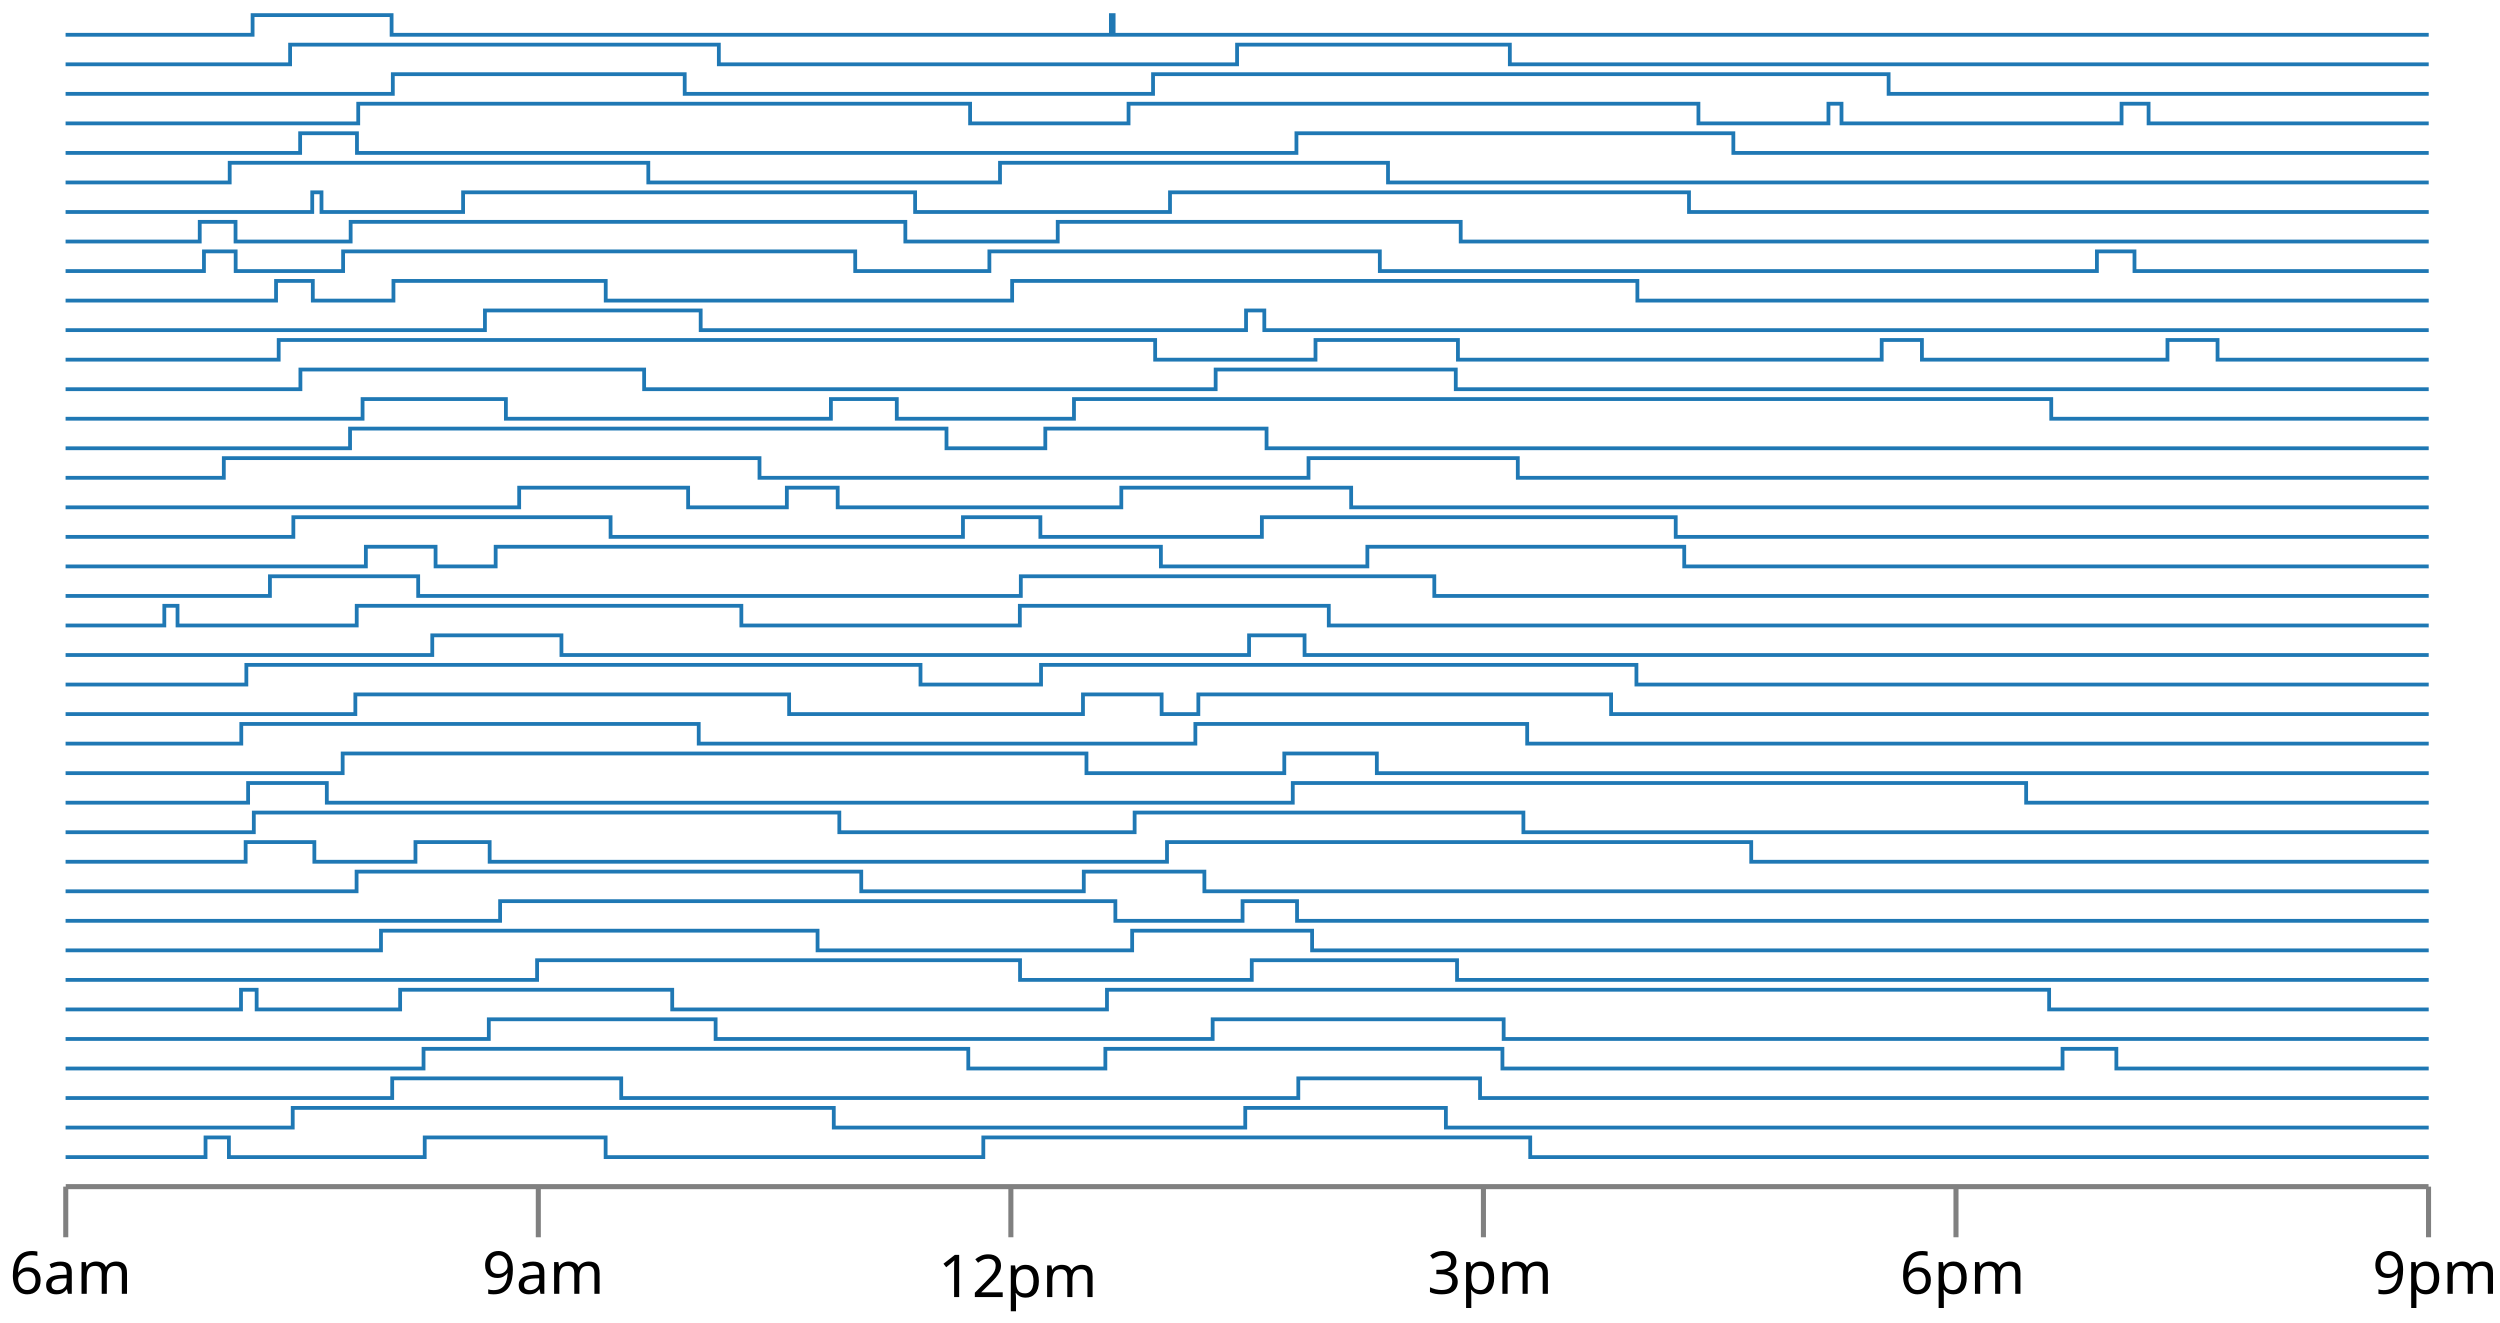
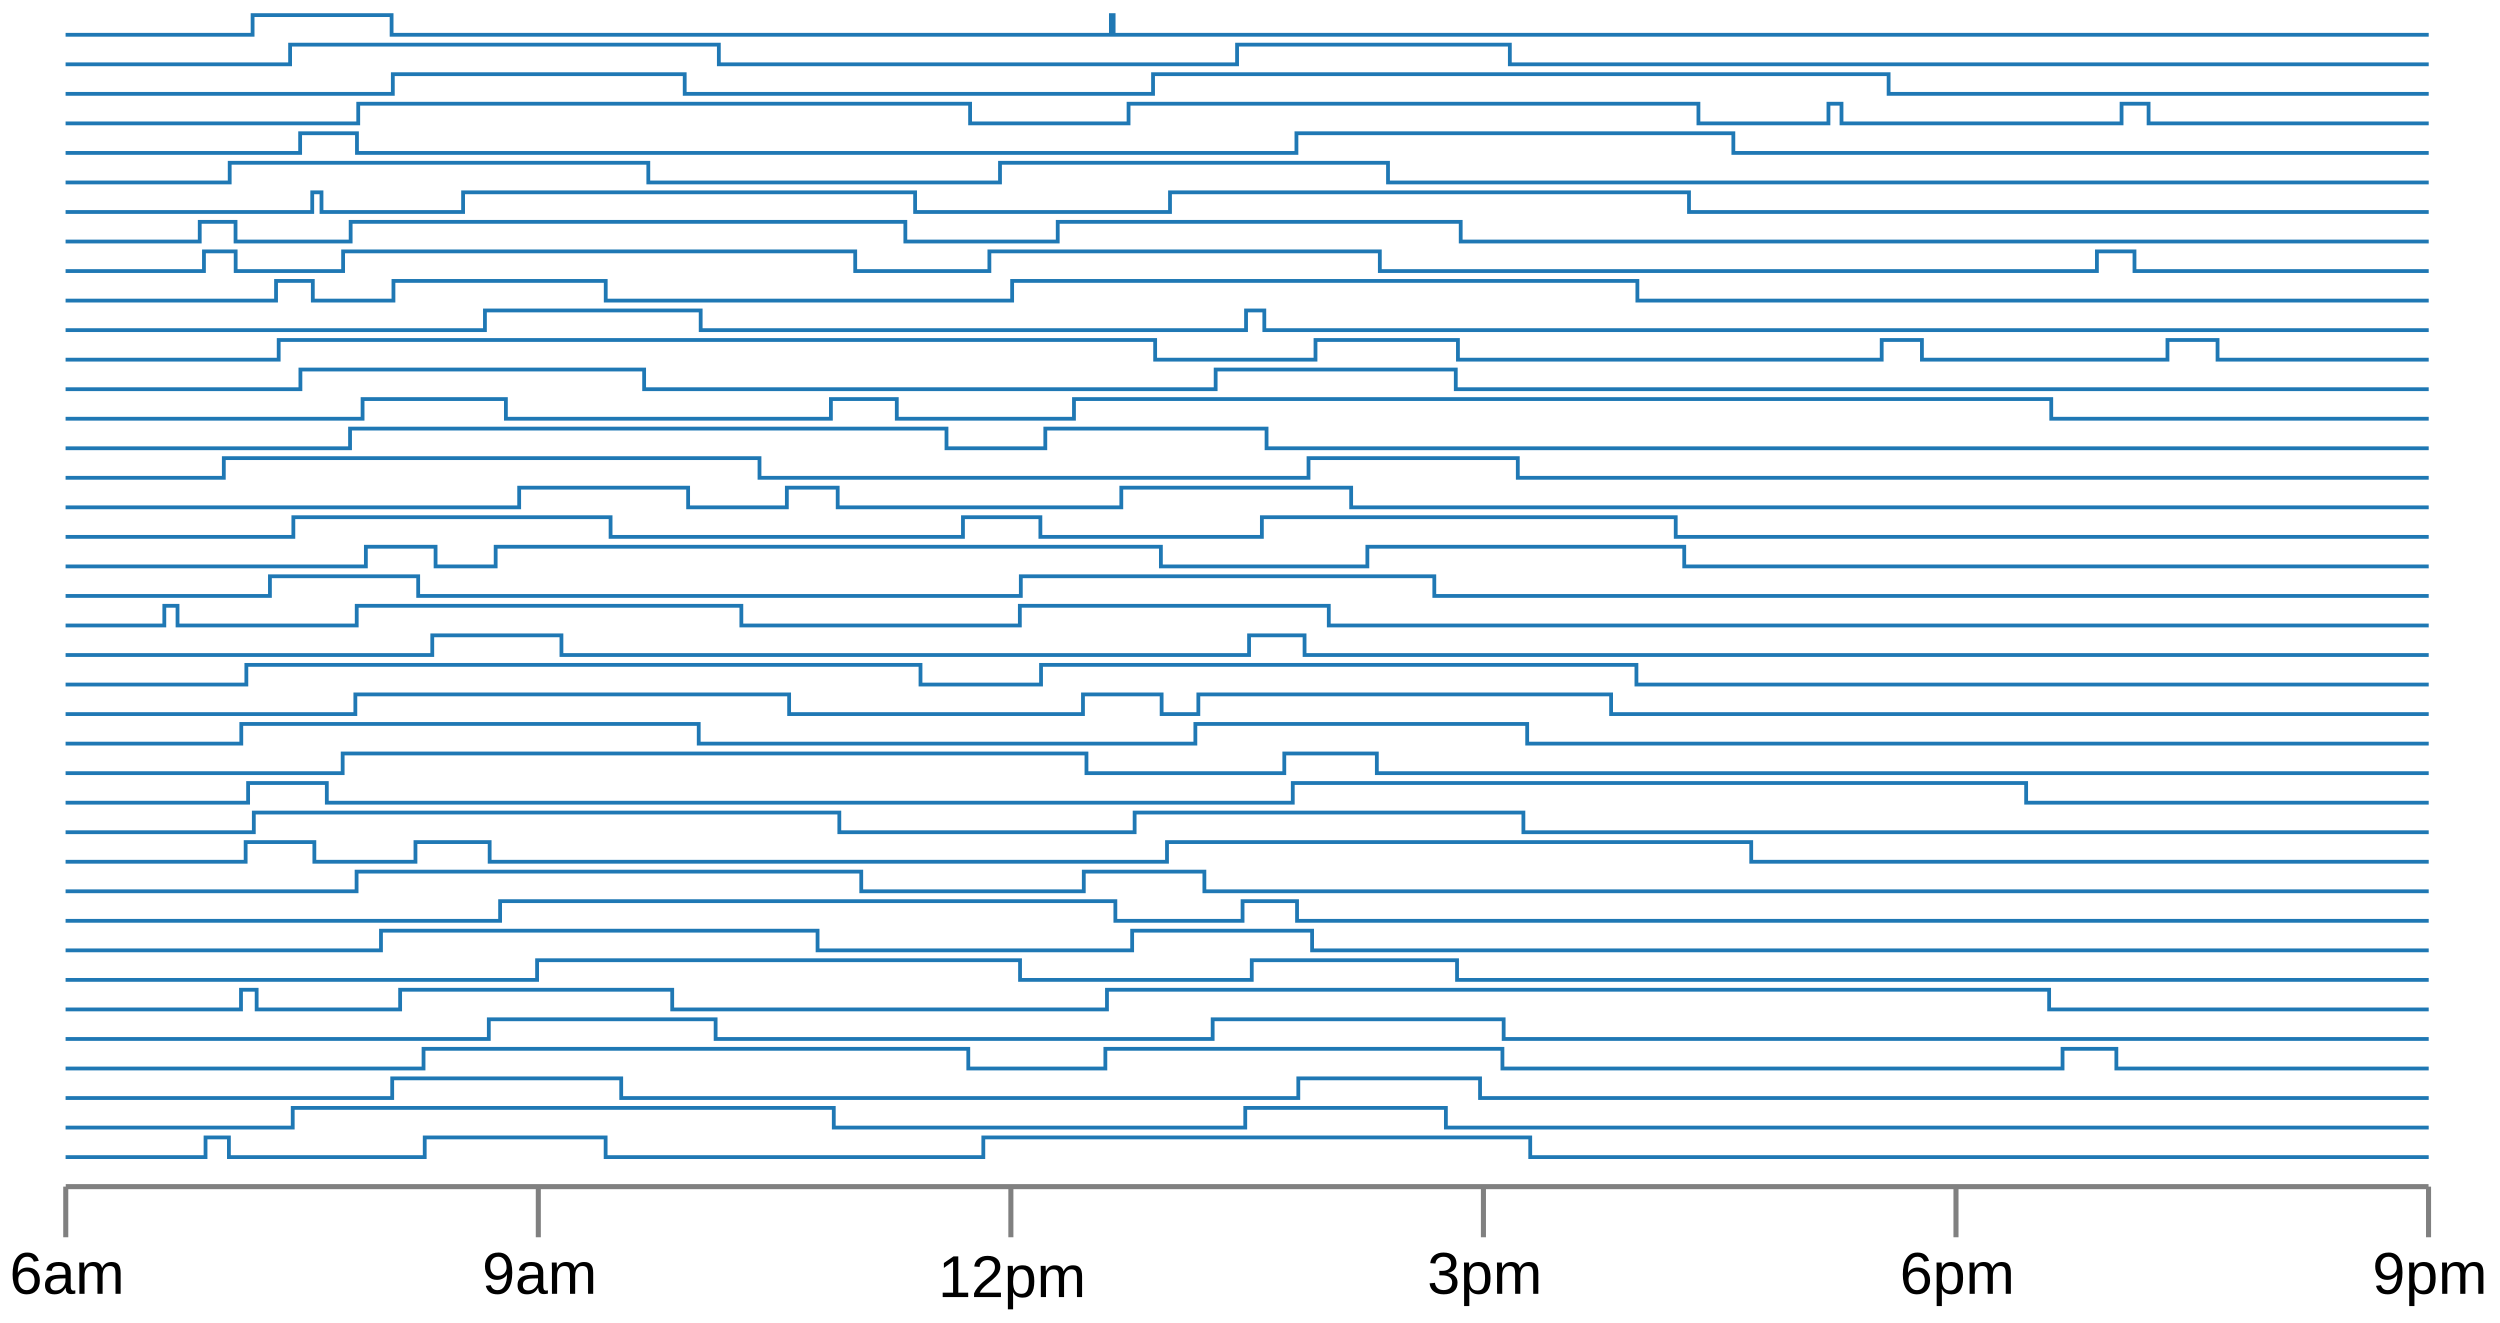
<svg xmlns="http://www.w3.org/2000/svg" xml:space="preserve" width="946.177" height="500.648" viewBox="0 0 756.943 400.52" id="svg2" version="1.1">
  <defs id="defs122" />
  <g id="g3562" transform="translate(-82.29151,-75.06189)">
    <path id="path12" d="m 102.149,425.408 42.372,0 0,-5.956 7.077,0 0,5.956 59.288,0 0,-5.956 54.775,0 0,5.956 77.391,0 0,0 36.964,0 0,-5.956 165.593,0 0,5.956 28.413,0 0,0 243.628,0" style="fill:none;stroke:#1f78b4;stroke-width:1.15;stroke-linecap:butt;stroke-linejoin:miter;stroke-dasharray:none" />
    <path id="path14" d="m 102.149,416.465 68.772,0 0,-5.956 163.819,0 0,5.956 62.135,0 0,0 62.451,0 0,-5.956 60.746,0 0,5.956 12.608,0 0,0 284.971,0" style="fill:none;stroke:#1f78b4;stroke-width:1.15;stroke-linecap:butt;stroke-linejoin:miter;stroke-dasharray:none" />
    <path id="path16" d="m 102.149,407.522 98.893,0 0,-5.956 69.338,0 0,5.956 163.109,0 0,0 41.9,0 0,-5.956 55.027,0 0,5.956 106.339,0 0,0 180.897,0" style="fill:none;stroke:#1f78b4;stroke-width:1.15;stroke-linecap:butt;stroke-linejoin:miter;stroke-dasharray:none" />
    <path id="path18" d="m 102.149,398.58 108.38,0 0,-5.956 164.938,0 0,5.956 41.502,0 0,-5.956 120.224,0 0,5.956 34.215,0 0,0 135.377,0 0,-5.956 16.293,0 0,5.956 94.573,0" style="fill:none;stroke:#1f78b4;stroke-width:1.15;stroke-linecap:butt;stroke-linejoin:miter;stroke-dasharray:none" />
    <path id="path20" d="m 102.149,389.637 128.141,0 0,-5.956 68.672,0 0,5.956 115.724,0 0,0 34.771,0 0,-5.956 88.106,0 0,5.956 280.087,0" style="fill:none;stroke:#1f78b4;stroke-width:1.15;stroke-linecap:butt;stroke-linejoin:miter;stroke-dasharray:none" />
    <path id="path22" d="m 102.149,380.695 53.111,0 0,-5.956 4.738,0 0,5.956 43.443,0 0,-5.956 82.382,0 0,5.956 79.906,0 0,0 51.727,0 0,-5.956 285.264,0 0,5.956 114.93,0" style="fill:none;stroke:#1f78b4;stroke-width:1.15;stroke-linecap:butt;stroke-linejoin:miter;stroke-dasharray:none" />
    <path id="path24" d="m 102.149,371.752 142.761,0 0,-5.956 146.227,0 0,5.956 70.161,0 0,-5.956 62.154,0 0,5.956 66.468,0 0,0 105.734,0 0,0 121.997,0" style="fill:none;stroke:#1f78b4;stroke-width:1.15;stroke-linecap:butt;stroke-linejoin:miter;stroke-dasharray:none" />
    <path id="path26" d="m 102.149,362.81 95.494,0 0,-5.956 132.188,0 0,5.956 27.877,0 0,0 67.373,0 0,-5.956 54.484,0 0,5.956 42.639,0 0,0 175.308,0 0,0 120.139,0" style="fill:none;stroke:#1f78b4;stroke-width:1.15;stroke-linecap:butt;stroke-linejoin:miter;stroke-dasharray:none" />
    <path id="path28" d="m 102.149,353.868 131.563,0 0,-5.956 186.285,0 0,5.956 38.513,0 0,-5.956 16.496,0 0,5.956 67.485,0 0,0 275.161,0" style="fill:none;stroke:#1f78b4;stroke-width:1.15;stroke-linecap:butt;stroke-linejoin:miter;stroke-dasharray:none" />
    <path id="path30" d="m 102.149,344.925 88.106,0 0,-5.956 152.802,0 0,5.956 17.812,0 0,0 49.568,0 0,-5.956 36.514,0 0,5.956 223.741,0 0,0 146.96,0" style="fill:none;stroke:#1f78b4;stroke-width:1.15;stroke-linecap:butt;stroke-linejoin:miter;stroke-dasharray:none" />
    <path id="path32" d="m 102.149,335.983 54.516,0 0,-5.956 20.807,0 0,5.956 30.61,0 0,-5.956 22.463,0 0,5.956 170.321,0 0,0 34.766,0 0,-5.956 176.89,0 0,5.956 91.649,0 0,0 113.481,0" style="fill:none;stroke:#1f78b4;stroke-width:1.15;stroke-linecap:butt;stroke-linejoin:miter;stroke-dasharray:none" />
    <path id="path34" d="m 102.149,327.04 56.99,0 0,-5.956 177.28,0 0,5.956 45.364,0 0,0 44.048,0 0,-5.956 117.71,0 0,5.956 76.994,0 0,0 197.115,0" style="fill:none;stroke:#1f78b4;stroke-width:1.15;stroke-linecap:butt;stroke-linejoin:miter;stroke-dasharray:none" />
    <path id="path36" d="m 102.149,318.098 55.263,0 0,-5.956 16.309,0 0,0 7.522,0 0,5.956 247.49,0 0,0 44.981,0 0,-5.956 222.048,0 0,5.956 121.889,0" style="fill:none;stroke:#1f78b4;stroke-width:1.15;stroke-linecap:butt;stroke-linejoin:miter;stroke-dasharray:none" />
    <path id="path38" d="m 102.149,309.155 83.893,0 0,-5.956 225.205,0 0,5.956 23.404,0 0,0 36.495,0 0,-5.956 28.02,0 0,5.956 72.302,0 0,0 109.55,0 0,0 136.631,0" style="fill:none;stroke:#1f78b4;stroke-width:1.15;stroke-linecap:butt;stroke-linejoin:miter;stroke-dasharray:none" />
    <path id="path40" d="m 102.149,300.212 53.197,0 0,-5.956 138.502,0 0,5.956 102.542,0 0,0 47.829,0 0,-5.956 100.469,0 0,5.956 149.429,0 0,0 123.535,0" style="fill:none;stroke:#1f78b4;stroke-width:1.15;stroke-linecap:butt;stroke-linejoin:miter;stroke-dasharray:none" />
    <path id="path42" d="m 102.149,291.27 87.733,0 0,-5.956 131.338,0 0,5.956 75.122,0 0,0 13.849,0 0,-5.956 23.814,0 0,5.956 11.118,0 0,-5.956 124.974,0 0,5.956 139.662,0 0,0 107.894,0" style="fill:none;stroke:#1f78b4;stroke-width:1.15;stroke-linecap:butt;stroke-linejoin:miter;stroke-dasharray:none" />
    <path id="path44" d="m 102.149,282.327 54.733,0 0,-5.956 204.117,0 0,5.956 36.495,0 0,-5.956 180.27,0 0,5.956 93.443,0 0,0 38.275,0 0,0 108.17,0" style="fill:none;stroke:#1f78b4;stroke-width:1.15;stroke-linecap:butt;stroke-linejoin:miter;stroke-dasharray:none" />
    <path id="path46" d="m 102.149,273.385 111.023,0 0,-5.956 39.108,0 0,5.956 177.948,0 0,0 30.251,0 0,-5.956 16.803,0 0,5.956 76.178,0 0,0 264.19,0" style="fill:none;stroke:#1f78b4;stroke-width:1.15;stroke-linecap:butt;stroke-linejoin:miter;stroke-dasharray:none" />
    <path id="path48" d="m 102.149,264.442 29.893,0 0,-5.956 4,0 0,5.956 54.255,0 0,-5.956 116.459,0 0,5.956 60.303,0 0,0 24.016,0 0,-5.956 93.543,0 0,5.956 193.932,0 0,0 139.102,0" style="fill:none;stroke:#1f78b4;stroke-width:1.15;stroke-linecap:butt;stroke-linejoin:miter;stroke-dasharray:none" />
    <path id="path50" d="m 102.149,255.5 61.871,0 0,-5.956 44.888,0 0,5.956 143.916,0 0,0 38.548,0 0,-5.956 125.195,0 0,5.956 143.127,0 0,0 43.248,0 0,0 114.709,0" style="fill:none;stroke:#1f78b4;stroke-width:1.15;stroke-linecap:butt;stroke-linejoin:miter;stroke-dasharray:none" />
    <path id="path52" d="m 102.149,246.558 90.918,0 0,-5.956 21.103,0 0,5.956 18.195,0 0,-5.956 201.418,0 0,5.956 62.515,0 0,-5.956 95.942,0 0,5.956 107.35,0 0,0 118.06,0" style="fill:none;stroke:#1f78b4;stroke-width:1.15;stroke-linecap:butt;stroke-linejoin:miter;stroke-dasharray:none" />
    <path id="path54" d="m 102.149,237.615 68.962,0 0,-5.956 96.048,0 0,5.956 106.694,0 0,-5.956 23.442,0 0,5.956 21.263,0 0,0 45.8,0 0,-5.956 125.304,0 0,5.956 227.989,0" style="fill:none;stroke:#1f78b4;stroke-width:1.15;stroke-linecap:butt;stroke-linejoin:miter;stroke-dasharray:none" />
    <path id="path56" d="m 102.149,228.673 137.335,0 0,-5.956 51.155,0 0,5.956 29.891,0 0,-5.956 15.395,0 0,5.956 15.743,0 0,0 70.128,0 0,-5.956 69.594,0 0,5.956 74.115,0 0,0 252.145,0" style="fill:none;stroke:#1f78b4;stroke-width:1.15;stroke-linecap:butt;stroke-linejoin:miter;stroke-dasharray:none" />
    <path id="path58" d="m 102.149,219.73 47.906,0 0,-5.956 162.196,0 0,5.956 27.646,0 0,0 89.057,0 0,0 49.527,0 0,-5.956 63.364,0 0,5.956 126.843,0 0,0 148.963,0" style="fill:none;stroke:#1f78b4;stroke-width:1.15;stroke-linecap:butt;stroke-linejoin:miter;stroke-dasharray:none" />
    <path id="path60" d="m 102.149,210.787 86.128,0 0,-5.956 180.591,0 0,5.956 29.918,0 0,-5.956 66.989,0 0,5.956 101.978,0 0,0 43.896,0 0,0 206.001,0" style="fill:none;stroke:#1f78b4;stroke-width:1.15;stroke-linecap:butt;stroke-linejoin:miter;stroke-dasharray:none" />
    <path id="path62" d="m 102.149,201.845 89.921,0 0,-5.956 43.393,0 0,5.956 98.406,0 0,-5.956 19.95,0 0,5.956 7.233,0 0,0 46.414,0 0,-5.956 295.896,0 0,5.956 114.29,0" style="fill:none;stroke:#1f78b4;stroke-width:1.15;stroke-linecap:butt;stroke-linejoin:miter;stroke-dasharray:none" />
    <path id="path64" d="m 102.149,192.903 71.099,0 0,-5.956 104.072,0 0,5.956 108.668,0 0,0 64.374,0 0,-5.956 72.705,0 0,5.956 22.267,0 0,0 272.317,0" style="fill:none;stroke:#1f78b4;stroke-width:1.15;stroke-linecap:butt;stroke-linejoin:miter;stroke-dasharray:none" />
    <path id="path66" d="m 102.149,183.96 64.522,0 0,-5.956 265.373,0 0,5.956 48.55,0 0,-5.956 43.127,0 0,5.956 17.299,0 0,0 111.006,0 0,-5.956 12.181,0 0,5.956 74.345,0 0,-5.956 15.164,0 0,5.956 63.934,0" style="fill:none;stroke:#1f78b4;stroke-width:1.15;stroke-linecap:butt;stroke-linejoin:miter;stroke-dasharray:none" />
    <path id="path68" d="m 102.149,175.018 126.97,0 0,-5.956 65.321,0 0,5.956 98.487,0 0,0 66.638,0 0,-5.956 5.532,0 0,5.956 208.214,0 0,0 144.341,0" style="fill:none;stroke:#1f78b4;stroke-width:1.15;stroke-linecap:butt;stroke-linejoin:miter;stroke-dasharray:none" />
    <path id="path70" d="m 102.149,166.075 63.721,0 0,-5.956 11.133,0 0,5.956 24.415,0 0,-5.956 64.272,0 0,5.956 88.177,0 0,0 34.876,0 0,-5.956 189.31,0 0,5.956 85.775,0 0,0 153.824,0" style="fill:none;stroke:#1f78b4;stroke-width:1.15;stroke-linecap:butt;stroke-linejoin:miter;stroke-dasharray:none" />
    <path id="path72" d="m 102.149,157.132 41.894,0 0,-5.956 9.599,0 0,5.956 32.535,0 0,-5.956 155.053,0 0,5.956 40.623,0 0,-5.956 118.219,0 0,5.956 175.112,0 0,0 42.003,0 0,-5.956 11.378,0 0,5.956 89.087,0" style="fill:none;stroke:#1f78b4;stroke-width:1.15;stroke-linecap:butt;stroke-linejoin:miter;stroke-dasharray:none" />
    <path id="path74" d="m 102.149,148.19 40.617,0 0,-5.956 10.841,0 0,5.956 34.852,0 0,-5.956 167.95,0 0,5.956 46.138,0 0,-5.956 122.012,0 0,5.956 31.228,0 0,0 261.863,0" style="fill:none;stroke:#1f78b4;stroke-width:1.15;stroke-linecap:butt;stroke-linejoin:miter;stroke-dasharray:none" />
    <path id="path76" d="m 102.149,139.248 74.681,0 0,-5.956 2.801,0 0,5.956 42.874,0 0,-5.956 136.86,0 0,5.956 17.465,0 0,0 59.712,0 0,-5.956 157.138,0 0,5.956 96.468,0 0,0 127.502,0" style="fill:none;stroke:#1f78b4;stroke-width:1.15;stroke-linecap:butt;stroke-linejoin:miter;stroke-dasharray:none" />
    <path id="path78" d="m 102.149,130.305 49.688,0 0,-5.956 126.747,0 0,5.956 76.618,0 0,0 29.867,0 0,-5.956 117.48,0 0,5.956 156.607,0 0,0 158.496,0" style="fill:none;stroke:#1f78b4;stroke-width:1.15;stroke-linecap:butt;stroke-linejoin:miter;stroke-dasharray:none" />
    <path id="path80" d="m 102.149,121.362 71.017,0 0,-5.956 6.484,0 0,0 10.722,0 0,5.956 214.905,0 0,0 69.545,0 0,-5.956 132.289,0 0,5.956 210.54,0" style="fill:none;stroke:#1f78b4;stroke-width:1.15;stroke-linecap:butt;stroke-linejoin:miter;stroke-dasharray:none" />
    <path id="path82" d="m 102.149,112.42 88.606,0 0,-5.956 185.259,0 0,5.956 47.978,0 0,-5.956 172.546,0 0,5.956 39.365,0 0,-5.956 3.953,0 0,5.956 0.696,0 0,0 84.101,0 0,-5.956 8.181,0 0,5.956 84.817,0" style="fill:none;stroke:#1f78b4;stroke-width:1.15;stroke-linecap:butt;stroke-linejoin:miter;stroke-dasharray:none" />
    <path id="path84" d="m 102.149,103.478 99.079,0 0,-5.956 88.376,0 0,5.956 97.182,0 0,0 44.621,0 0,-5.956 222.714,0 0,5.956 16.78,0 0,0 146.751,0" style="fill:none;stroke:#1f78b4;stroke-width:1.15;stroke-linecap:butt;stroke-linejoin:miter;stroke-dasharray:none" />
    <path id="path86" d="m 102.149,94.535 67.978,0 0,-5.956 129.813,0 0,5.956 116.83,0 0,0 40.079,0 0,-5.956 82.586,0 0,5.956 45.939,0 0,0 114.008,0 0,0 118.269,0" style="fill:none;stroke:#1f78b4;stroke-width:1.15;stroke-linecap:butt;stroke-linejoin:miter;stroke-dasharray:none" />
    <path id="path88" d="m 102.149,85.593 56.62,0 0,-5.956 42.086,0 0,5.956 130.287,0 0,0 30.662,0 0,0 56.84,0 0,-5.956 0.83,0 0,5.956 170.381,0 0,0 227.795,0" style="fill:none;stroke:#1f78b4;stroke-width:1.15;stroke-linecap:butt;stroke-linejoin:miter;stroke-dasharray:none" />
    <path id="path92" d="m 102.2,434.35 715.4,0" style="fill:none;stroke:#808080;stroke-width:1.533;stroke-linecap:butt;stroke-linejoin:miter;stroke-dasharray:none" />
    <path id="path94" d="m 102.2,434.35 0,15.33" style="fill:none;stroke:#808080;stroke-width:1.533;stroke-linecap:butt;stroke-linejoin:miter;stroke-dasharray:none" />
    <path id="path96" d="m 245.28,434.35 0,15.33" style="fill:none;stroke:#808080;stroke-width:1.533;stroke-linecap:butt;stroke-linejoin:miter;stroke-dasharray:none" />
    <path id="path98" d="m 388.36,434.35 0,15.33" style="fill:none;stroke:#808080;stroke-width:1.533;stroke-linecap:butt;stroke-linejoin:miter;stroke-dasharray:none" />
    <path id="path100" d="m 531.44,434.35 0,15.33" style="fill:none;stroke:#808080;stroke-width:1.533;stroke-linecap:butt;stroke-linejoin:miter;stroke-dasharray:none" />
    <path id="path102" d="m 674.52,434.35 0,15.33" style="fill:none;stroke:#808080;stroke-width:1.533;stroke-linecap:butt;stroke-linejoin:miter;stroke-dasharray:none" />
    <path id="path104" d="m 817.6,434.35 0,15.33" style="fill:none;stroke:#808080;stroke-width:1.533;stroke-linecap:butt;stroke-linejoin:miter;stroke-dasharray:none" />
-     <text y="466.79" x="85.2" id="text108" style="font-style:normal;font-variant:normal;font-weight:normal;font-stretch:normal;font-size:17.885px;line-height:125%;font-family:'Adelle Sans';-inkscape-font-specification:'Adelle Sans, Normal';text-align:start;writing-mode:lr-tb;text-anchor:start;fill:#000000;fill-rule:nonzero">6am</text>
-     <text y="466.79" x="228.28" id="text110" style="font-style:normal;font-variant:normal;font-weight:normal;font-stretch:normal;font-size:17.885px;line-height:125%;font-family:'Adelle Sans';-inkscape-font-specification:'Adelle Sans, Normal';text-align:start;writing-mode:lr-tb;text-anchor:start;fill:#000000;fill-rule:nonzero">9am</text>
-     <text y="467.79" x="366.36" id="text112" style="font-style:normal;font-variant:normal;font-weight:normal;font-stretch:normal;font-size:17.885px;line-height:125%;font-family:'Adelle Sans';-inkscape-font-specification:'Adelle Sans, Normal';text-align:start;writing-mode:lr-tb;text-anchor:start;fill:#000000;fill-rule:nonzero">12pm</text>
-     <text y="466.79" x="514.44" id="text114" style="font-style:normal;font-variant:normal;font-weight:normal;font-stretch:normal;font-size:17.885px;line-height:125%;font-family:'Adelle Sans';-inkscape-font-specification:'Adelle Sans, Normal';text-align:start;writing-mode:lr-tb;text-anchor:start;fill:#000000;fill-rule:nonzero">3pm</text>
-     <text y="466.79" x="657.52" id="text116" style="font-style:normal;font-variant:normal;font-weight:normal;font-stretch:normal;font-size:17.885px;line-height:125%;font-family:'Adelle Sans';-inkscape-font-specification:'Adelle Sans, Normal';text-align:start;writing-mode:lr-tb;text-anchor:start;fill:#000000;fill-rule:nonzero">6pm</text>
-     <text y="466.79" x="800.6" id="text118" style="font-style:normal;font-variant:normal;font-weight:normal;font-stretch:normal;font-size:17.885px;line-height:125%;font-family:'Adelle Sans';-inkscape-font-specification:'Adelle Sans, Normal';text-align:start;writing-mode:lr-tb;text-anchor:start;fill:#000000;fill-rule:nonzero">9pm</text>
+     <text y="466.79" x="85.2" id="text108" style="font-style:normal;font-variant:normal;font-weight:normal;font-stretch:normal;font-size:17.885px;line-height:125%;font-family:'Arial';-inkscape-font-specification:'Arial, Normal';text-align:start;writing-mode:lr-tb;text-anchor:start;fill:#000000;fill-rule:nonzero">6am</text>
+     <text y="466.79" x="228.28" id="text110" style="font-style:normal;font-variant:normal;font-weight:normal;font-stretch:normal;font-size:17.885px;line-height:125%;font-family:'Arial';-inkscape-font-specification:'Arial, Normal';text-align:start;writing-mode:lr-tb;text-anchor:start;fill:#000000;fill-rule:nonzero">9am</text>
+     <text y="467.79" x="366.36" id="text112" style="font-style:normal;font-variant:normal;font-weight:normal;font-stretch:normal;font-size:17.885px;line-height:125%;font-family:'Arial';-inkscape-font-specification:'Arial, Normal';text-align:start;writing-mode:lr-tb;text-anchor:start;fill:#000000;fill-rule:nonzero">12pm</text>
+     <text y="466.79" x="514.44" id="text114" style="font-style:normal;font-variant:normal;font-weight:normal;font-stretch:normal;font-size:17.885px;line-height:125%;font-family:'Arial';-inkscape-font-specification:'Arial, Normal';text-align:start;writing-mode:lr-tb;text-anchor:start;fill:#000000;fill-rule:nonzero">3pm</text>
+     <text y="466.79" x="657.52" id="text116" style="font-style:normal;font-variant:normal;font-weight:normal;font-stretch:normal;font-size:17.885px;line-height:125%;font-family:'Arial';-inkscape-font-specification:'Arial, Normal';text-align:start;writing-mode:lr-tb;text-anchor:start;fill:#000000;fill-rule:nonzero">6pm</text>
+     <text y="466.79" x="800.6" id="text118" style="font-style:normal;font-variant:normal;font-weight:normal;font-stretch:normal;font-size:17.885px;line-height:125%;font-family:'Arial';-inkscape-font-specification:'Arial, Normal';text-align:start;writing-mode:lr-tb;text-anchor:start;fill:#000000;fill-rule:nonzero">9pm</text>
  </g>
</svg>
